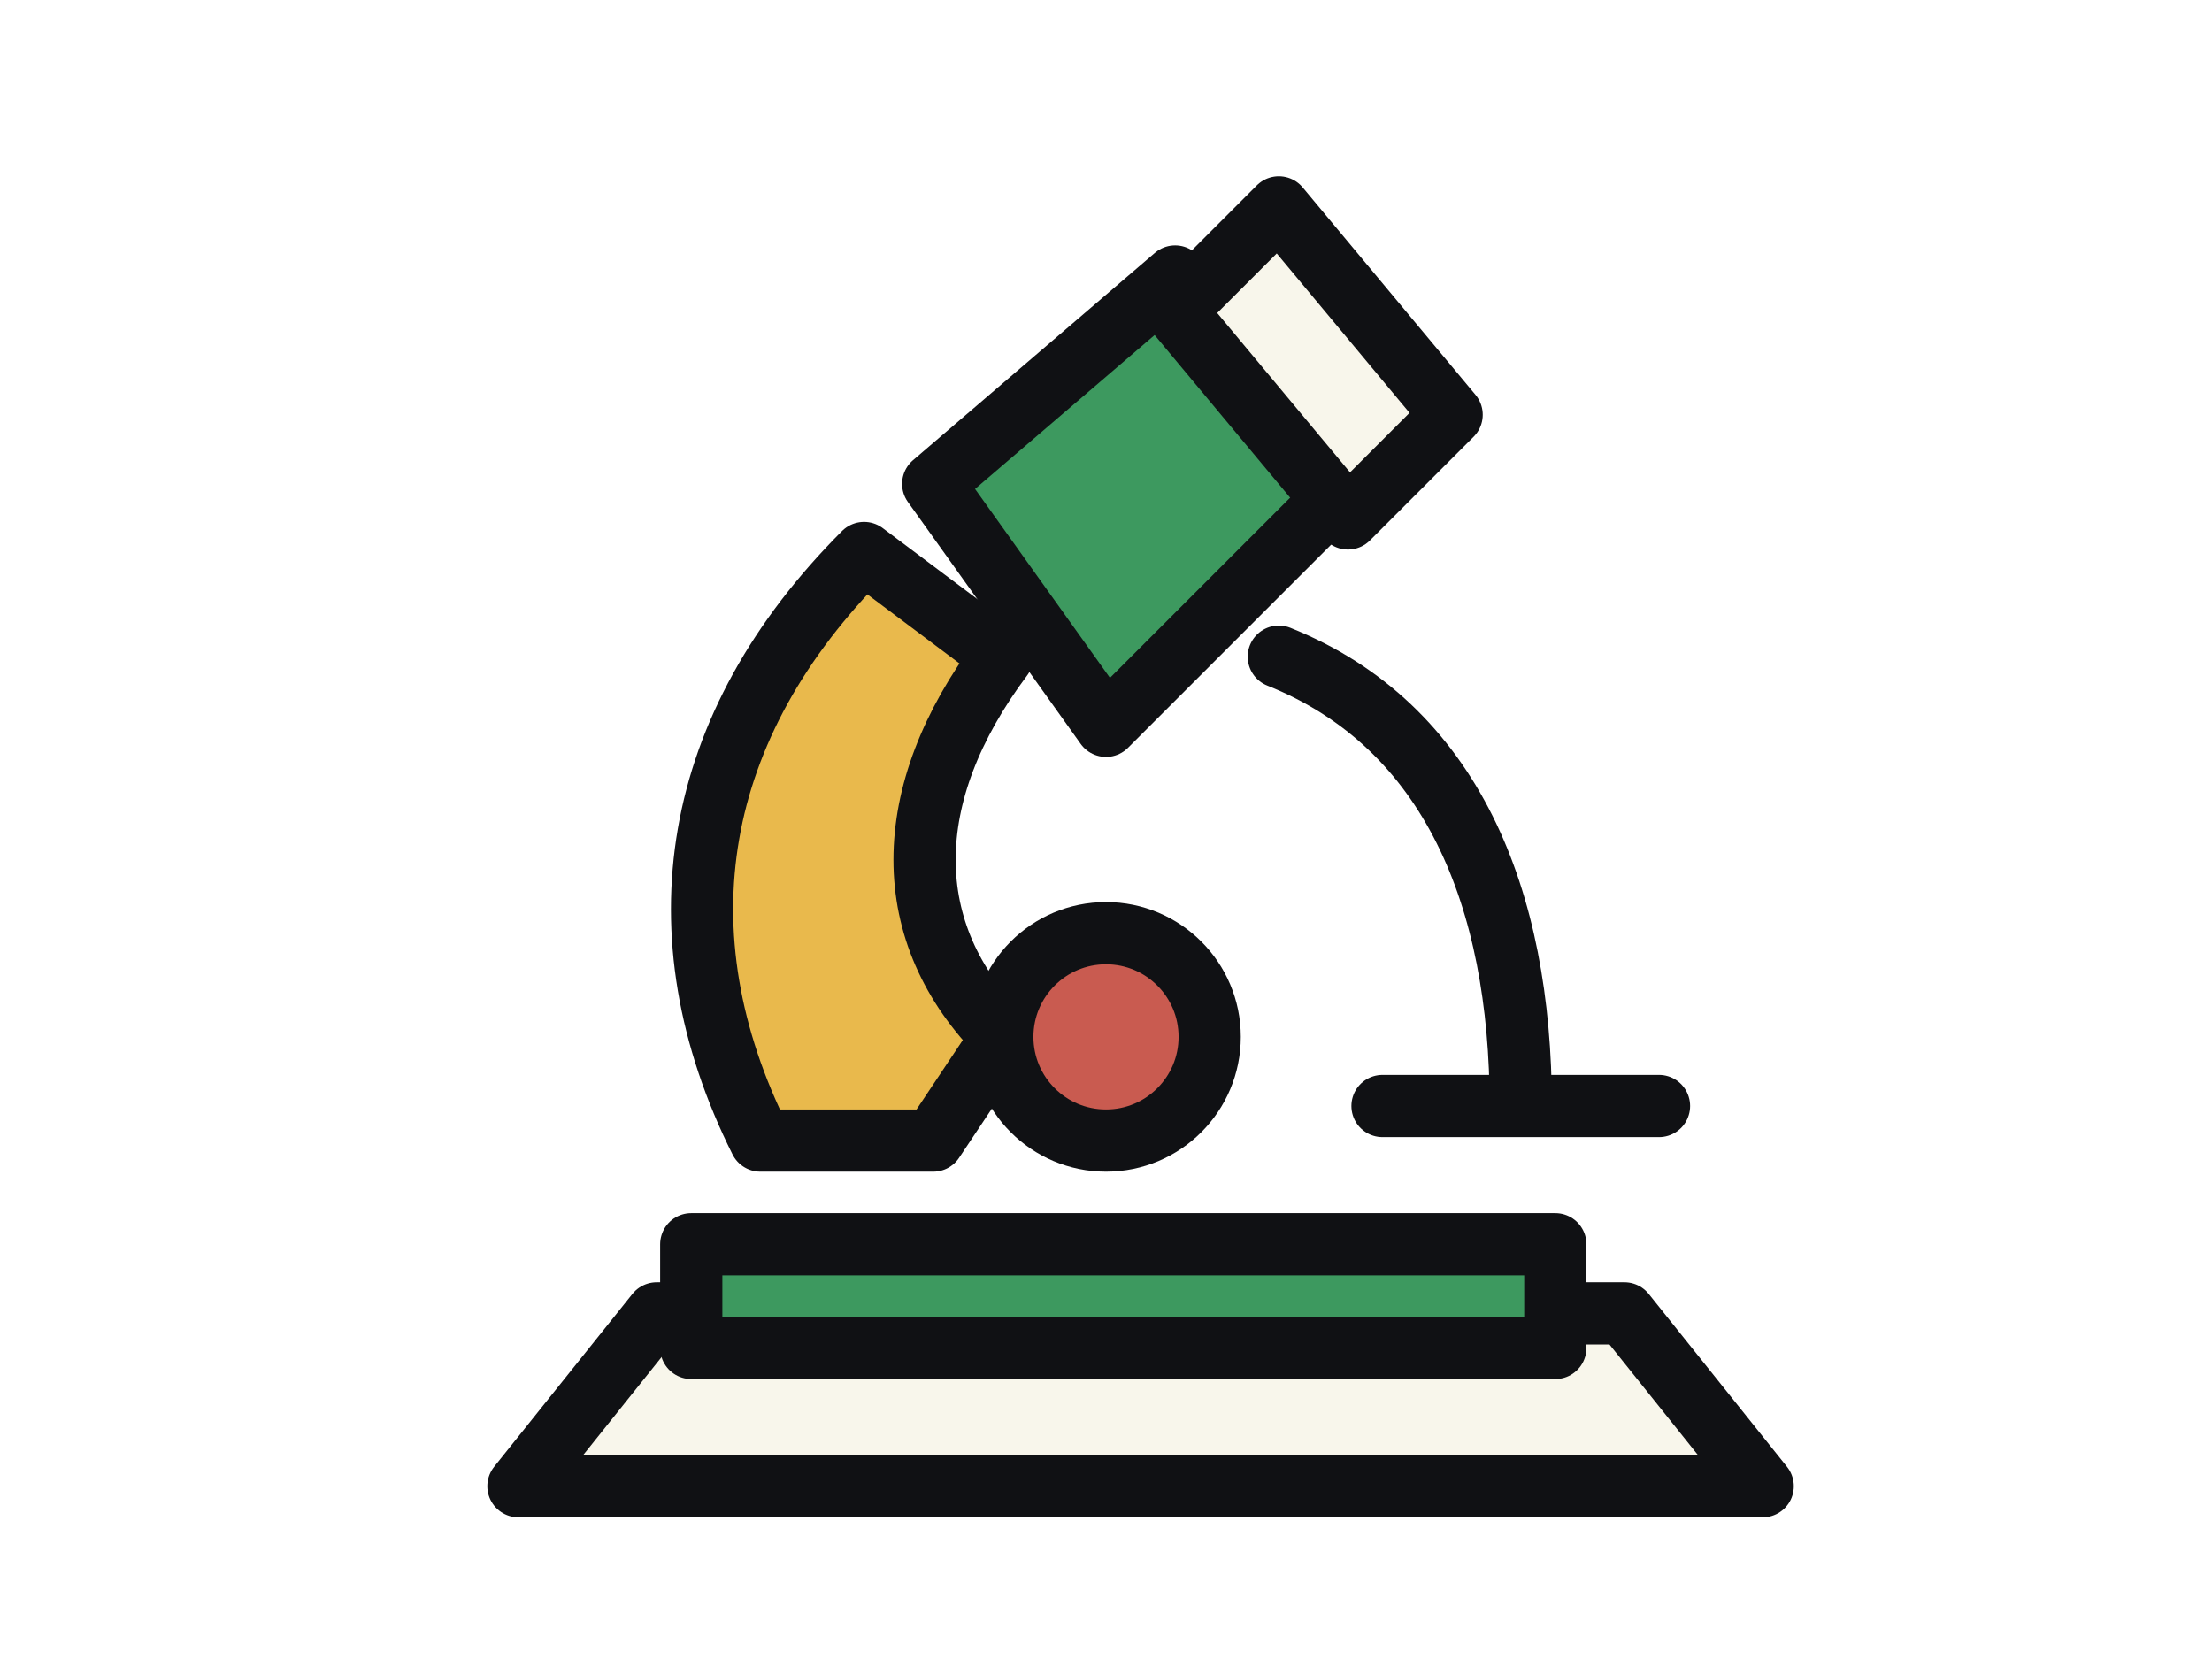
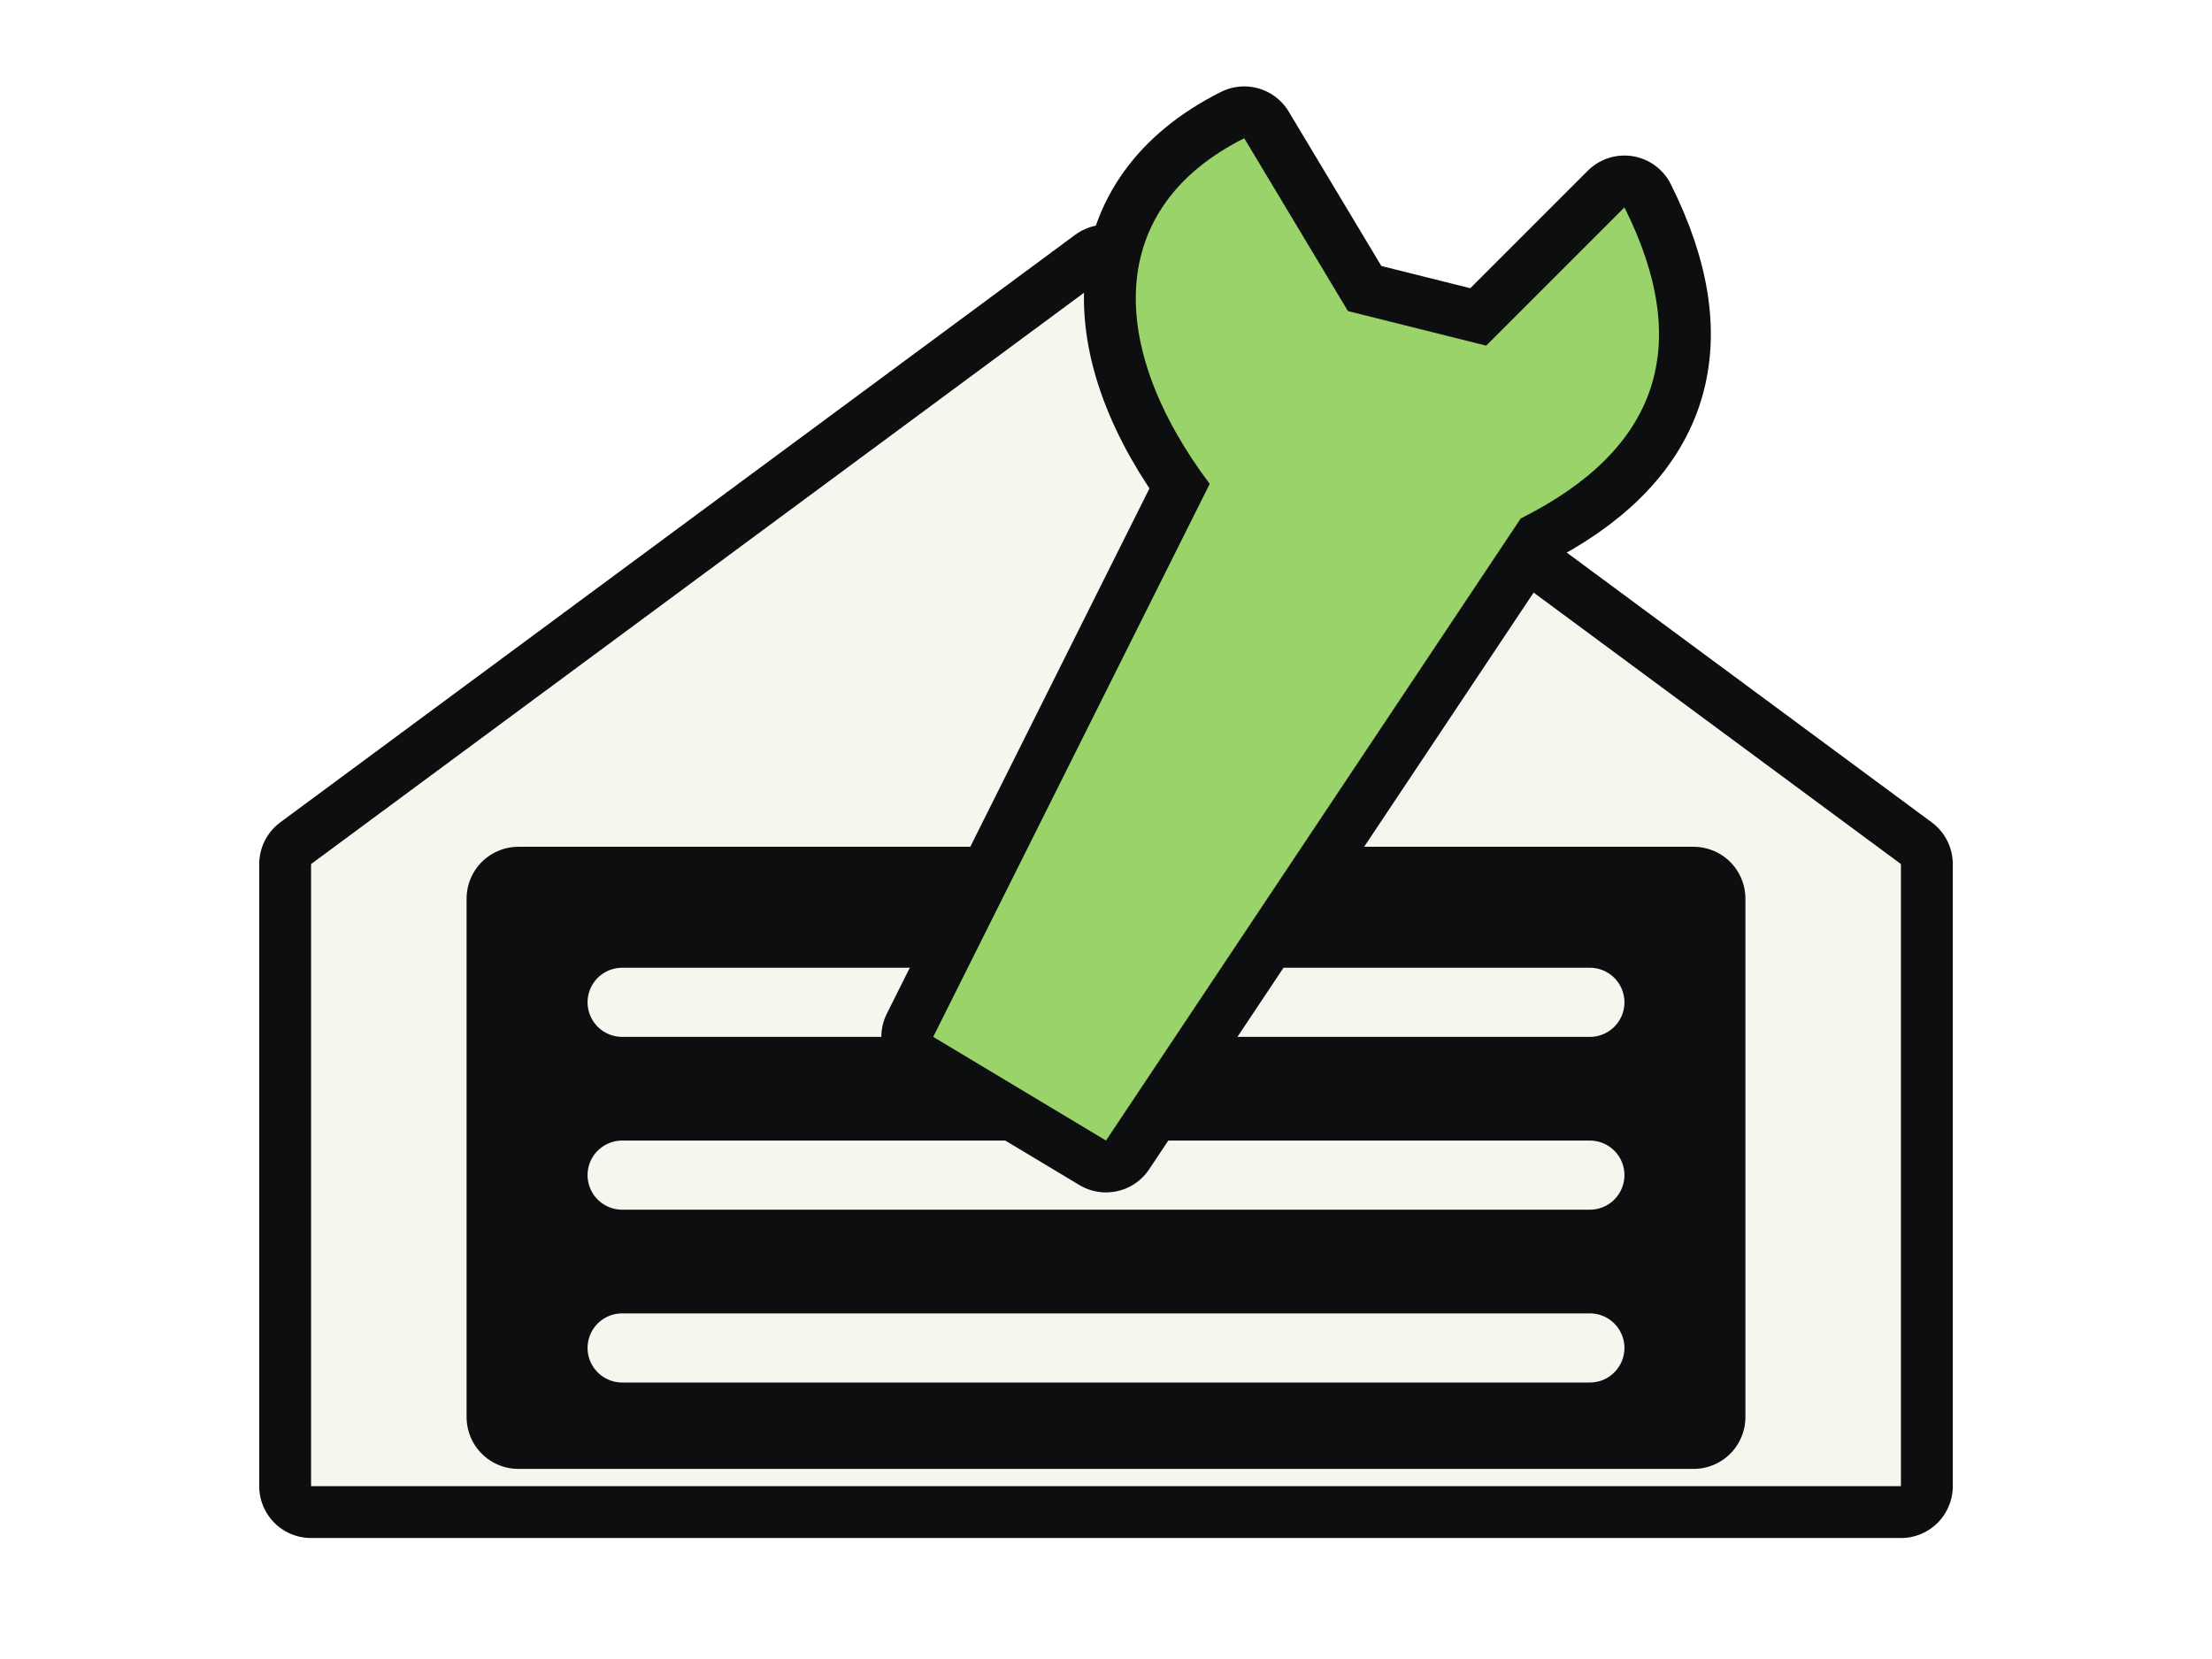
<svg xmlns="http://www.w3.org/2000/svg" width="640" height="480" viewBox="0 0 64 48">
-   <g stroke="#101114" stroke-width="1.8" stroke-linejoin="round" stroke-linecap="round">
-     <path fill="#f8f6eb" d="M19 38h28l4 5H15z" />
-     <path fill="#3d995f" d="M20 36h25v3H20z" />
-     <path fill="#e9b94c" d="M22 33c-3-6-2-12 3-17l4 3c-3 4-3 8 0 11l-2 3z" />
-     <path fill="#3d995f" d="M27 14l7-6 5 6-7 7z" />
-     <path fill="#f8f6eb" d="M34 9l3-3 5 6-3 3z" />
-     <circle fill="#c95b50" cx="32" cy="30" r="3" />
-     <path fill="none" d="M37 19c5 2 7 7 7 13M40 32h8" />
+   <g stroke="#0c0e10" stroke-width="3" stroke-linecap="round" stroke-linejoin="round" paint-order="stroke fill">
+     <path fill="#f5f6ed" d="M9 25L32 8l23 17v18H9z" />
+     <path fill="#0c0e10" d="M15 26h34v15H15z" />
+     <path fill="none" stroke="#f5f6ed" stroke-width="2" d="M18 29h28M18 34h28M18 39h28" />
+     <path fill="#9ad36a" d="M35 14c-3-4-3-8 1-10l3 5 4 1 4-4c2 4 1 7-3 9l-12 18-5-3z" />
  </g>
</svg>
